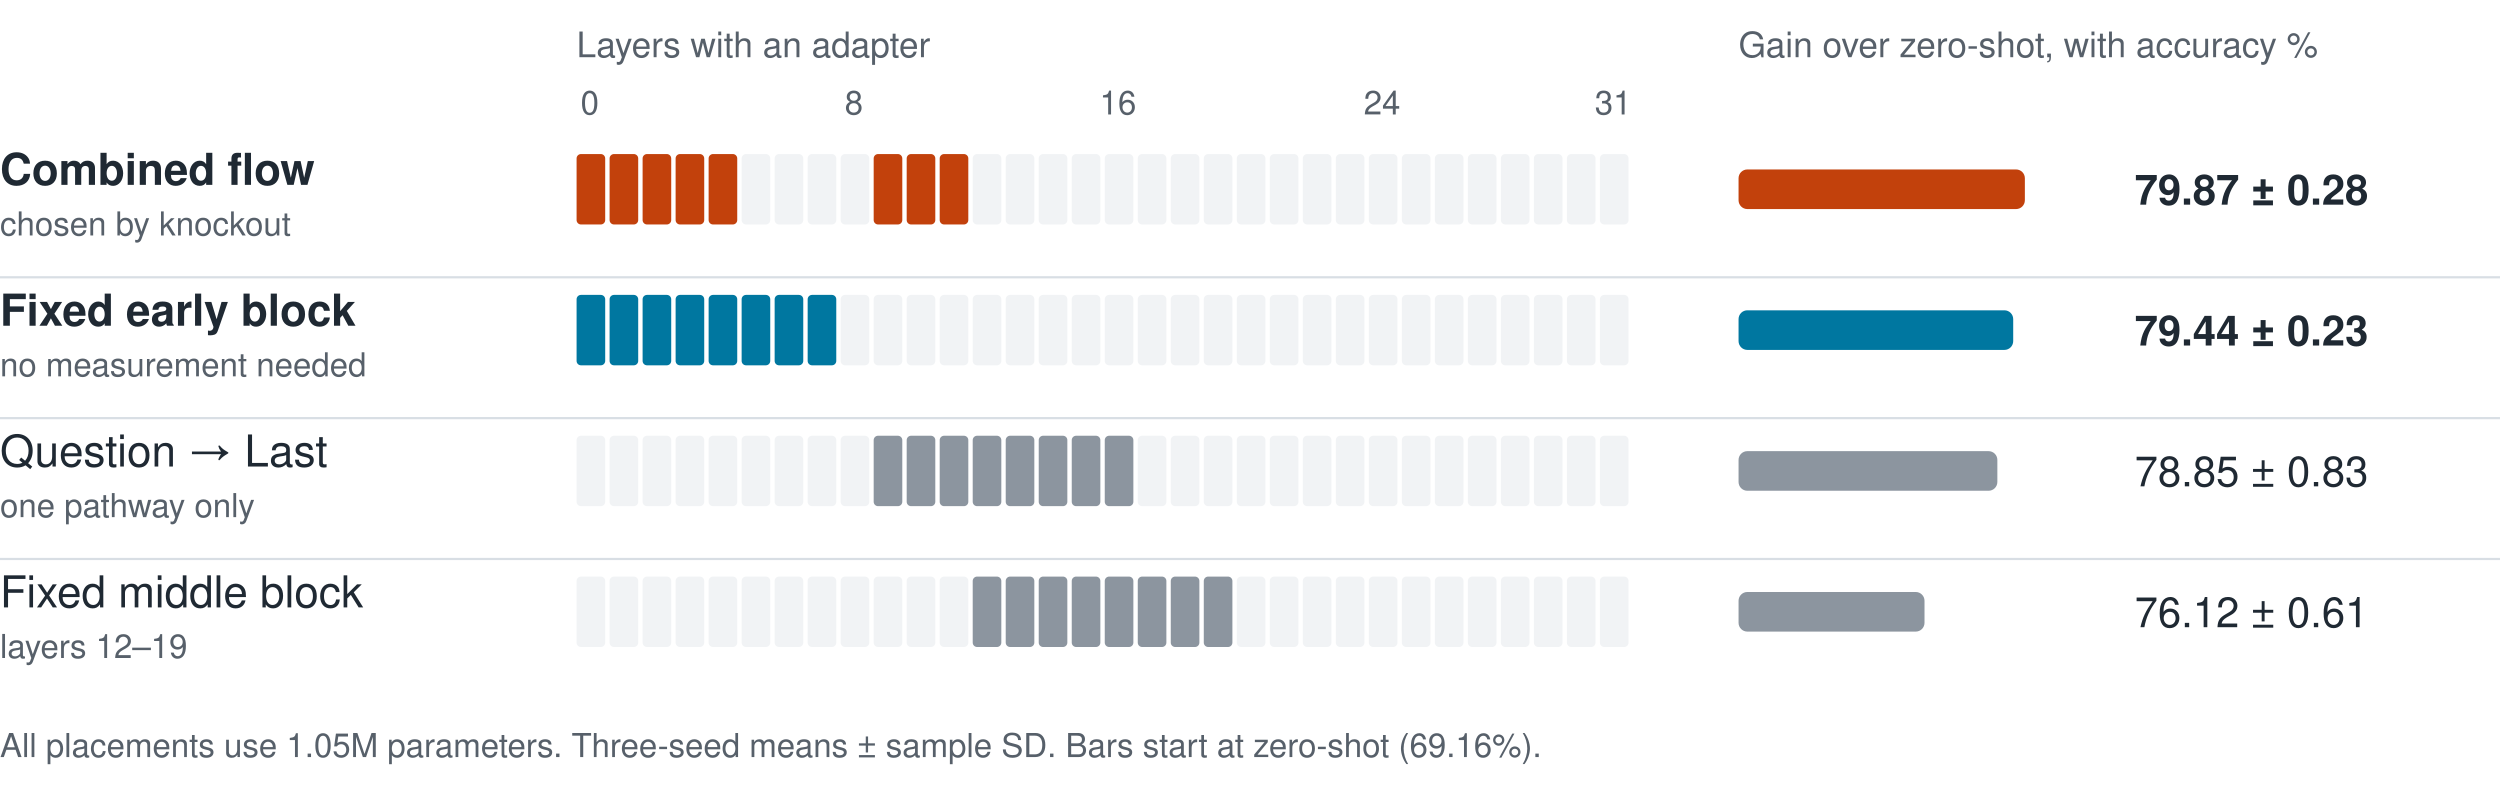
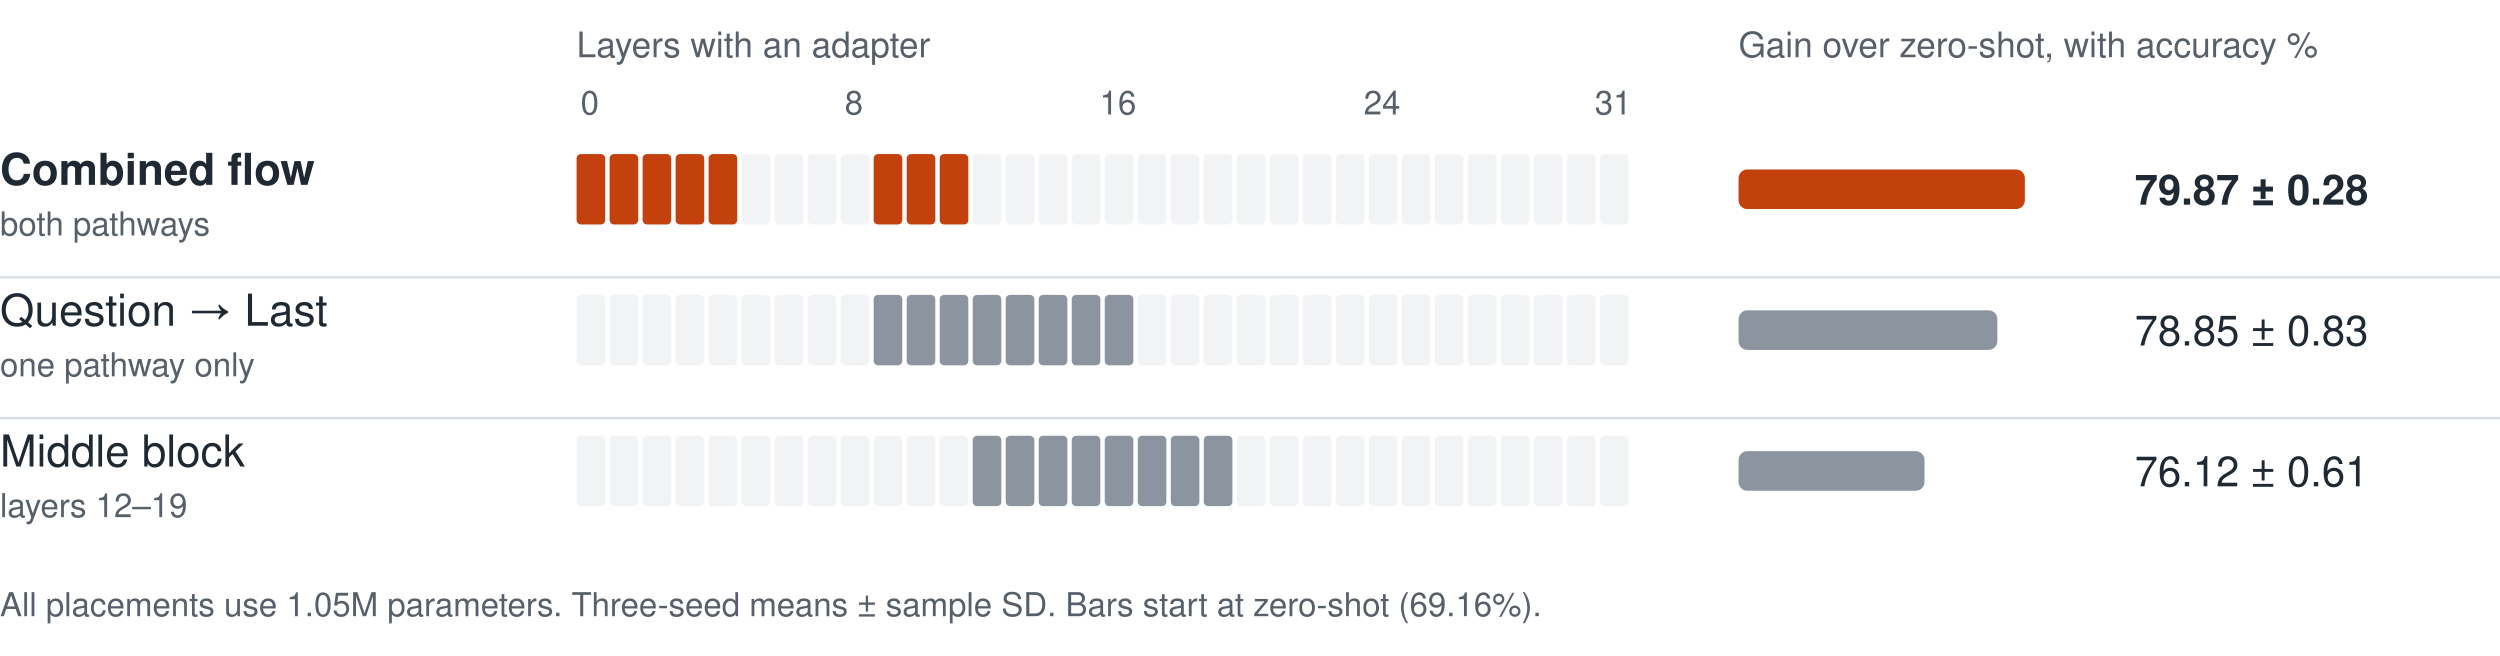
- <svg xmlns="http://www.w3.org/2000/svg" width="1136" height="362" viewBox="0 0 1136 362" font-family="&quot;Helvetica Neue&quot;, Helvetica, Arial, sans-serif">
+ <svg xmlns="http://www.w3.org/2000/svg" width="1136" height="298" viewBox="0 0 1136 298" font-family="&quot;Helvetica Neue&quot;, Helvetica, Arial, sans-serif">
  <text x="262.0" y="26.0" font-size="16" fill="#57606a" text-anchor="start" font-weight="400">Layers with an adapter</text>
  <text x="268.0" y="52.0" font-size="15" fill="#57606a" text-anchor="middle" font-weight="400">0</text>
  <text x="388.0" y="52.0" font-size="15" fill="#57606a" text-anchor="middle" font-weight="400">8</text>
  <text x="508.0" y="52.0" font-size="15" fill="#57606a" text-anchor="middle" font-weight="400">16</text>
  <text x="628.0" y="52.0" font-size="15" fill="#57606a" text-anchor="middle" font-weight="400">24</text>
  <text x="733.0" y="52.0" font-size="15" fill="#57606a" text-anchor="middle" font-weight="400">31</text>
  <text x="790.0" y="26.0" font-size="16" fill="#57606a" text-anchor="start" font-weight="400">Gain over zero-shot, with accuracy %</text>
  <text x="0.0" y="84.0" font-size="20" fill="#1f2933" text-anchor="start" font-weight="700">Combined flow</text>
-   <text x="0.0" y="107.0" font-size="15" fill="#57606a" text-anchor="start" font-weight="400">chosen by knockout</text>
+   <text x="0.0" y="107.0" font-size="15" fill="#57606a" text-anchor="start" font-weight="400">both pathways</text>
  <rect x="262.0" y="70.0" width="13.0" height="32.0" rx="2" fill="#c2410c" opacity="1" />
  <rect x="277.0" y="70.0" width="13.0" height="32.0" rx="2" fill="#c2410c" opacity="1" />
  <rect x="292.0" y="70.0" width="13.0" height="32.0" rx="2" fill="#c2410c" opacity="1" />
  <rect x="307.0" y="70.0" width="13.0" height="32.0" rx="2" fill="#c2410c" opacity="1" />
  <rect x="322.0" y="70.0" width="13.0" height="32.0" rx="2" fill="#c2410c" opacity="1" />
  <rect x="337.0" y="70.0" width="13.0" height="32.0" rx="2" fill="#f1f3f5" opacity="1" />
  <rect x="352.0" y="70.0" width="13.0" height="32.0" rx="2" fill="#f1f3f5" opacity="1" />
  <rect x="367.0" y="70.0" width="13.0" height="32.0" rx="2" fill="#f1f3f5" opacity="1" />
  <rect x="382.0" y="70.0" width="13.0" height="32.0" rx="2" fill="#f1f3f5" opacity="1" />
  <rect x="397.0" y="70.0" width="13.0" height="32.0" rx="2" fill="#c2410c" opacity="1" />
  <rect x="412.0" y="70.0" width="13.0" height="32.0" rx="2" fill="#c2410c" opacity="1" />
  <rect x="427.0" y="70.0" width="13.0" height="32.0" rx="2" fill="#c2410c" opacity="1" />
  <rect x="442.0" y="70.0" width="13.0" height="32.0" rx="2" fill="#f1f3f5" opacity="1" />
  <rect x="457.0" y="70.0" width="13.0" height="32.0" rx="2" fill="#f1f3f5" opacity="1" />
  <rect x="472.0" y="70.0" width="13.0" height="32.0" rx="2" fill="#f1f3f5" opacity="1" />
  <rect x="487.0" y="70.0" width="13.0" height="32.0" rx="2" fill="#f1f3f5" opacity="1" />
  <rect x="502.0" y="70.0" width="13.0" height="32.0" rx="2" fill="#f1f3f5" opacity="1" />
  <rect x="517.0" y="70.0" width="13.0" height="32.0" rx="2" fill="#f1f3f5" opacity="1" />
  <rect x="532.0" y="70.0" width="13.0" height="32.0" rx="2" fill="#f1f3f5" opacity="1" />
  <rect x="547.0" y="70.0" width="13.0" height="32.0" rx="2" fill="#f1f3f5" opacity="1" />
  <rect x="562.0" y="70.0" width="13.0" height="32.0" rx="2" fill="#f1f3f5" opacity="1" />
  <rect x="577.0" y="70.0" width="13.0" height="32.0" rx="2" fill="#f1f3f5" opacity="1" />
  <rect x="592.0" y="70.0" width="13.0" height="32.0" rx="2" fill="#f1f3f5" opacity="1" />
  <rect x="607.0" y="70.0" width="13.0" height="32.0" rx="2" fill="#f1f3f5" opacity="1" />
  <rect x="622.0" y="70.0" width="13.0" height="32.0" rx="2" fill="#f1f3f5" opacity="1" />
  <rect x="637.0" y="70.0" width="13.0" height="32.0" rx="2" fill="#f1f3f5" opacity="1" />
  <rect x="652.0" y="70.0" width="13.0" height="32.0" rx="2" fill="#f1f3f5" opacity="1" />
  <rect x="667.0" y="70.0" width="13.0" height="32.0" rx="2" fill="#f1f3f5" opacity="1" />
  <rect x="682.0" y="70.0" width="13.0" height="32.0" rx="2" fill="#f1f3f5" opacity="1" />
  <rect x="697.0" y="70.0" width="13.0" height="32.0" rx="2" fill="#f1f3f5" opacity="1" />
  <rect x="712.0" y="70.0" width="13.0" height="32.0" rx="2" fill="#f1f3f5" opacity="1" />
  <rect x="727.0" y="70.0" width="13.0" height="32.0" rx="2" fill="#f1f3f5" opacity="1" />
  <rect x="790.0" y="77.0" width="130.1" height="18.0" rx="4" fill="#c2410c" opacity="1" />
  <text x="970.0" y="93.0" font-size="19" fill="#1f2933" text-anchor="start" font-weight="700">79.87 ± 0.28</text>
-   <text x="0.0" y="148.0" font-size="20" fill="#1f2933" text-anchor="start" font-weight="700">Fixed early block</text>
-   <text x="0.0" y="171.0" font-size="15" fill="#57606a" text-anchor="start" font-weight="400">no measurement needed</text>
-   <rect x="262.0" y="134.0" width="13.0" height="32.0" rx="2" fill="#0077a0" opacity="1" />
-   <rect x="277.0" y="134.0" width="13.0" height="32.0" rx="2" fill="#0077a0" opacity="1" />
-   <rect x="292.0" y="134.0" width="13.0" height="32.0" rx="2" fill="#0077a0" opacity="1" />
-   <rect x="307.0" y="134.0" width="13.0" height="32.0" rx="2" fill="#0077a0" opacity="1" />
-   <rect x="322.0" y="134.0" width="13.0" height="32.0" rx="2" fill="#0077a0" opacity="1" />
-   <rect x="337.0" y="134.0" width="13.0" height="32.0" rx="2" fill="#0077a0" opacity="1" />
-   <rect x="352.0" y="134.0" width="13.0" height="32.0" rx="2" fill="#0077a0" opacity="1" />
-   <rect x="367.0" y="134.0" width="13.0" height="32.0" rx="2" fill="#0077a0" opacity="1" />
+   <text x="0.0" y="148.0" font-size="20" fill="#1f2933" text-anchor="start" font-weight="400">Question → Last</text>
+   <text x="0.0" y="171.0" font-size="15" fill="#57606a" text-anchor="start" font-weight="400">one pathway only</text>
+   <rect x="262.0" y="134.0" width="13.0" height="32.0" rx="2" fill="#f1f3f5" opacity="1" />
+   <rect x="277.0" y="134.0" width="13.0" height="32.0" rx="2" fill="#f1f3f5" opacity="1" />
+   <rect x="292.0" y="134.0" width="13.0" height="32.0" rx="2" fill="#f1f3f5" opacity="1" />
+   <rect x="307.0" y="134.0" width="13.0" height="32.0" rx="2" fill="#f1f3f5" opacity="1" />
+   <rect x="322.0" y="134.0" width="13.0" height="32.0" rx="2" fill="#f1f3f5" opacity="1" />
+   <rect x="337.0" y="134.0" width="13.0" height="32.0" rx="2" fill="#f1f3f5" opacity="1" />
+   <rect x="352.0" y="134.0" width="13.0" height="32.0" rx="2" fill="#f1f3f5" opacity="1" />
+   <rect x="367.0" y="134.0" width="13.0" height="32.0" rx="2" fill="#f1f3f5" opacity="1" />
  <rect x="382.0" y="134.0" width="13.0" height="32.0" rx="2" fill="#f1f3f5" opacity="1" />
-   <rect x="397.0" y="134.0" width="13.0" height="32.0" rx="2" fill="#f1f3f5" opacity="1" />
-   <rect x="412.0" y="134.0" width="13.0" height="32.0" rx="2" fill="#f1f3f5" opacity="1" />
-   <rect x="427.0" y="134.0" width="13.0" height="32.0" rx="2" fill="#f1f3f5" opacity="1" />
-   <rect x="442.0" y="134.0" width="13.0" height="32.0" rx="2" fill="#f1f3f5" opacity="1" />
-   <rect x="457.0" y="134.0" width="13.0" height="32.0" rx="2" fill="#f1f3f5" opacity="1" />
-   <rect x="472.0" y="134.0" width="13.0" height="32.0" rx="2" fill="#f1f3f5" opacity="1" />
-   <rect x="487.0" y="134.0" width="13.0" height="32.0" rx="2" fill="#f1f3f5" opacity="1" />
-   <rect x="502.0" y="134.0" width="13.0" height="32.0" rx="2" fill="#f1f3f5" opacity="1" />
+   <rect x="397.0" y="134.0" width="13.0" height="32.0" rx="2" fill="#8c959f" opacity="1" />
+   <rect x="412.0" y="134.0" width="13.0" height="32.0" rx="2" fill="#8c959f" opacity="1" />
+   <rect x="427.0" y="134.0" width="13.0" height="32.0" rx="2" fill="#8c959f" opacity="1" />
+   <rect x="442.0" y="134.0" width="13.0" height="32.0" rx="2" fill="#8c959f" opacity="1" />
+   <rect x="457.0" y="134.0" width="13.0" height="32.0" rx="2" fill="#8c959f" opacity="1" />
+   <rect x="472.0" y="134.0" width="13.0" height="32.0" rx="2" fill="#8c959f" opacity="1" />
+   <rect x="487.0" y="134.0" width="13.0" height="32.0" rx="2" fill="#8c959f" opacity="1" />
+   <rect x="502.0" y="134.0" width="13.0" height="32.0" rx="2" fill="#8c959f" opacity="1" />
  <rect x="517.0" y="134.0" width="13.0" height="32.0" rx="2" fill="#f1f3f5" opacity="1" />
  <rect x="532.0" y="134.0" width="13.0" height="32.0" rx="2" fill="#f1f3f5" opacity="1" />
  <rect x="547.0" y="134.0" width="13.0" height="32.0" rx="2" fill="#f1f3f5" opacity="1" />
  <rect x="562.0" y="134.0" width="13.0" height="32.0" rx="2" fill="#f1f3f5" opacity="1" />
  <rect x="577.0" y="134.0" width="13.0" height="32.0" rx="2" fill="#f1f3f5" opacity="1" />
  <rect x="592.0" y="134.0" width="13.0" height="32.0" rx="2" fill="#f1f3f5" opacity="1" />
  <rect x="607.0" y="134.0" width="13.0" height="32.0" rx="2" fill="#f1f3f5" opacity="1" />
  <rect x="622.0" y="134.0" width="13.0" height="32.0" rx="2" fill="#f1f3f5" opacity="1" />
  <rect x="637.0" y="134.0" width="13.0" height="32.0" rx="2" fill="#f1f3f5" opacity="1" />
  <rect x="652.0" y="134.0" width="13.0" height="32.0" rx="2" fill="#f1f3f5" opacity="1" />
  <rect x="667.0" y="134.0" width="13.0" height="32.0" rx="2" fill="#f1f3f5" opacity="1" />
  <rect x="682.0" y="134.0" width="13.0" height="32.0" rx="2" fill="#f1f3f5" opacity="1" />
  <rect x="697.0" y="134.0" width="13.0" height="32.0" rx="2" fill="#f1f3f5" opacity="1" />
  <rect x="712.0" y="134.0" width="13.0" height="32.0" rx="2" fill="#f1f3f5" opacity="1" />
  <rect x="727.0" y="134.0" width="13.0" height="32.0" rx="2" fill="#f1f3f5" opacity="1" />
-   <rect x="790.0" y="141.0" width="124.8" height="18.0" rx="4" fill="#0077a0" opacity="1" />
-   <text x="970.0" y="157.0" font-size="19" fill="#1f2933" text-anchor="start" font-weight="700">79.44 ± 0.23</text>
+   <rect x="790.0" y="141.0" width="117.6" height="18.0" rx="4" fill="#8c959f" opacity="1" />
+   <text x="970.0" y="157.0" font-size="19" fill="#1f2933" text-anchor="start" font-weight="400">78.85 ± 0.83</text>
  <line x1="0.0" y1="126.0" x2="1136.0" y2="126.0" stroke="#d8dee4" stroke-width="1" />
-   <text x="0.0" y="212.0" font-size="20" fill="#1f2933" text-anchor="start" font-weight="400">Question → Last</text>
-   <text x="0.0" y="235.0" font-size="15" fill="#57606a" text-anchor="start" font-weight="400">one pathway only</text>
+   <text x="0.0" y="212.0" font-size="20" fill="#1f2933" text-anchor="start" font-weight="400">Middle block</text>
+   <text x="0.0" y="235.0" font-size="15" fill="#57606a" text-anchor="start" font-weight="400">layers 12–19</text>
  <rect x="262.0" y="198.0" width="13.0" height="32.0" rx="2" fill="#f1f3f5" opacity="1" />
  <rect x="277.0" y="198.0" width="13.0" height="32.0" rx="2" fill="#f1f3f5" opacity="1" />
  <rect x="292.0" y="198.0" width="13.0" height="32.0" rx="2" fill="#f1f3f5" opacity="1" />
  <rect x="307.0" y="198.0" width="13.0" height="32.0" rx="2" fill="#f1f3f5" opacity="1" />
  <rect x="322.0" y="198.0" width="13.0" height="32.0" rx="2" fill="#f1f3f5" opacity="1" />
  <rect x="337.0" y="198.0" width="13.0" height="32.0" rx="2" fill="#f1f3f5" opacity="1" />
  <rect x="352.0" y="198.0" width="13.0" height="32.0" rx="2" fill="#f1f3f5" opacity="1" />
  <rect x="367.0" y="198.0" width="13.0" height="32.0" rx="2" fill="#f1f3f5" opacity="1" />
  <rect x="382.0" y="198.0" width="13.0" height="32.0" rx="2" fill="#f1f3f5" opacity="1" />
-   <rect x="397.0" y="198.0" width="13.0" height="32.0" rx="2" fill="#8c959f" opacity="1" />
-   <rect x="412.0" y="198.0" width="13.0" height="32.0" rx="2" fill="#8c959f" opacity="1" />
-   <rect x="427.0" y="198.0" width="13.0" height="32.0" rx="2" fill="#8c959f" opacity="1" />
+   <rect x="397.0" y="198.0" width="13.0" height="32.0" rx="2" fill="#f1f3f5" opacity="1" />
+   <rect x="412.0" y="198.0" width="13.0" height="32.0" rx="2" fill="#f1f3f5" opacity="1" />
+   <rect x="427.0" y="198.0" width="13.0" height="32.0" rx="2" fill="#f1f3f5" opacity="1" />
  <rect x="442.0" y="198.0" width="13.0" height="32.0" rx="2" fill="#8c959f" opacity="1" />
  <rect x="457.0" y="198.0" width="13.0" height="32.0" rx="2" fill="#8c959f" opacity="1" />
  <rect x="472.0" y="198.0" width="13.0" height="32.0" rx="2" fill="#8c959f" opacity="1" />
  <rect x="487.0" y="198.0" width="13.0" height="32.0" rx="2" fill="#8c959f" opacity="1" />
  <rect x="502.0" y="198.0" width="13.0" height="32.0" rx="2" fill="#8c959f" opacity="1" />
-   <rect x="517.0" y="198.0" width="13.0" height="32.0" rx="2" fill="#f1f3f5" opacity="1" />
-   <rect x="532.0" y="198.0" width="13.0" height="32.0" rx="2" fill="#f1f3f5" opacity="1" />
-   <rect x="547.0" y="198.0" width="13.0" height="32.0" rx="2" fill="#f1f3f5" opacity="1" />
+   <rect x="517.0" y="198.0" width="13.0" height="32.0" rx="2" fill="#8c959f" opacity="1" />
+   <rect x="532.0" y="198.0" width="13.0" height="32.0" rx="2" fill="#8c959f" opacity="1" />
+   <rect x="547.0" y="198.0" width="13.0" height="32.0" rx="2" fill="#8c959f" opacity="1" />
  <rect x="562.0" y="198.0" width="13.0" height="32.0" rx="2" fill="#f1f3f5" opacity="1" />
  <rect x="577.0" y="198.0" width="13.0" height="32.0" rx="2" fill="#f1f3f5" opacity="1" />
  <rect x="592.0" y="198.0" width="13.0" height="32.0" rx="2" fill="#f1f3f5" opacity="1" />
  <rect x="607.0" y="198.0" width="13.0" height="32.0" rx="2" fill="#f1f3f5" opacity="1" />
  <rect x="622.0" y="198.0" width="13.0" height="32.0" rx="2" fill="#f1f3f5" opacity="1" />
  <rect x="637.0" y="198.0" width="13.0" height="32.0" rx="2" fill="#f1f3f5" opacity="1" />
  <rect x="652.0" y="198.0" width="13.0" height="32.0" rx="2" fill="#f1f3f5" opacity="1" />
  <rect x="667.0" y="198.0" width="13.0" height="32.0" rx="2" fill="#f1f3f5" opacity="1" />
  <rect x="682.0" y="198.0" width="13.0" height="32.0" rx="2" fill="#f1f3f5" opacity="1" />
  <rect x="697.0" y="198.0" width="13.0" height="32.0" rx="2" fill="#f1f3f5" opacity="1" />
  <rect x="712.0" y="198.0" width="13.0" height="32.0" rx="2" fill="#f1f3f5" opacity="1" />
  <rect x="727.0" y="198.0" width="13.0" height="32.0" rx="2" fill="#f1f3f5" opacity="1" />
-   <rect x="790.0" y="205.0" width="117.6" height="18.0" rx="4" fill="#8c959f" opacity="1" />
-   <text x="970.0" y="221.0" font-size="19" fill="#1f2933" text-anchor="start" font-weight="400">78.85 ± 0.83</text>
+   <rect x="790.0" y="205.0" width="84.5" height="18.0" rx="4" fill="#8c959f" opacity="1" />
+   <text x="970.0" y="221.0" font-size="19" fill="#1f2933" text-anchor="start" font-weight="400">76.12 ± 0.61</text>
  <line x1="0.0" y1="190.0" x2="1136.0" y2="190.0" stroke="#d8dee4" stroke-width="1" />
-   <text x="0.0" y="276.0" font-size="20" fill="#1f2933" text-anchor="start" font-weight="400">Fixed middle block</text>
-   <text x="0.0" y="299.0" font-size="15" fill="#57606a" text-anchor="start" font-weight="400">layers 12–19</text>
-   <rect x="262.0" y="262.0" width="13.0" height="32.0" rx="2" fill="#f1f3f5" opacity="1" />
-   <rect x="277.0" y="262.0" width="13.0" height="32.0" rx="2" fill="#f1f3f5" opacity="1" />
-   <rect x="292.0" y="262.0" width="13.0" height="32.0" rx="2" fill="#f1f3f5" opacity="1" />
-   <rect x="307.0" y="262.0" width="13.0" height="32.0" rx="2" fill="#f1f3f5" opacity="1" />
-   <rect x="322.0" y="262.0" width="13.0" height="32.0" rx="2" fill="#f1f3f5" opacity="1" />
-   <rect x="337.0" y="262.0" width="13.0" height="32.0" rx="2" fill="#f1f3f5" opacity="1" />
-   <rect x="352.0" y="262.0" width="13.0" height="32.0" rx="2" fill="#f1f3f5" opacity="1" />
-   <rect x="367.0" y="262.0" width="13.0" height="32.0" rx="2" fill="#f1f3f5" opacity="1" />
-   <rect x="382.0" y="262.0" width="13.0" height="32.0" rx="2" fill="#f1f3f5" opacity="1" />
-   <rect x="397.0" y="262.0" width="13.0" height="32.0" rx="2" fill="#f1f3f5" opacity="1" />
-   <rect x="412.0" y="262.0" width="13.0" height="32.0" rx="2" fill="#f1f3f5" opacity="1" />
-   <rect x="427.0" y="262.0" width="13.0" height="32.0" rx="2" fill="#f1f3f5" opacity="1" />
-   <rect x="442.0" y="262.0" width="13.0" height="32.0" rx="2" fill="#8c959f" opacity="1" />
-   <rect x="457.0" y="262.0" width="13.0" height="32.0" rx="2" fill="#8c959f" opacity="1" />
-   <rect x="472.0" y="262.0" width="13.0" height="32.0" rx="2" fill="#8c959f" opacity="1" />
-   <rect x="487.0" y="262.0" width="13.0" height="32.0" rx="2" fill="#8c959f" opacity="1" />
-   <rect x="502.0" y="262.0" width="13.0" height="32.0" rx="2" fill="#8c959f" opacity="1" />
-   <rect x="517.0" y="262.0" width="13.0" height="32.0" rx="2" fill="#8c959f" opacity="1" />
-   <rect x="532.0" y="262.0" width="13.0" height="32.0" rx="2" fill="#8c959f" opacity="1" />
-   <rect x="547.0" y="262.0" width="13.0" height="32.0" rx="2" fill="#8c959f" opacity="1" />
-   <rect x="562.0" y="262.0" width="13.0" height="32.0" rx="2" fill="#f1f3f5" opacity="1" />
-   <rect x="577.0" y="262.0" width="13.0" height="32.0" rx="2" fill="#f1f3f5" opacity="1" />
-   <rect x="592.0" y="262.0" width="13.0" height="32.0" rx="2" fill="#f1f3f5" opacity="1" />
-   <rect x="607.0" y="262.0" width="13.0" height="32.0" rx="2" fill="#f1f3f5" opacity="1" />
-   <rect x="622.0" y="262.0" width="13.0" height="32.0" rx="2" fill="#f1f3f5" opacity="1" />
-   <rect x="637.0" y="262.0" width="13.0" height="32.0" rx="2" fill="#f1f3f5" opacity="1" />
-   <rect x="652.0" y="262.0" width="13.0" height="32.0" rx="2" fill="#f1f3f5" opacity="1" />
-   <rect x="667.0" y="262.0" width="13.0" height="32.0" rx="2" fill="#f1f3f5" opacity="1" />
-   <rect x="682.0" y="262.0" width="13.0" height="32.0" rx="2" fill="#f1f3f5" opacity="1" />
-   <rect x="697.0" y="262.0" width="13.0" height="32.0" rx="2" fill="#f1f3f5" opacity="1" />
-   <rect x="712.0" y="262.0" width="13.0" height="32.0" rx="2" fill="#f1f3f5" opacity="1" />
-   <rect x="727.0" y="262.0" width="13.0" height="32.0" rx="2" fill="#f1f3f5" opacity="1" />
-   <rect x="790.0" y="269.0" width="84.5" height="18.0" rx="4" fill="#8c959f" opacity="1" />
-   <text x="970.0" y="285.0" font-size="19" fill="#1f2933" text-anchor="start" font-weight="400">76.12 ± 0.61</text>
-   <line x1="0.0" y1="254.0" x2="1136.0" y2="254.0" stroke="#d8dee4" stroke-width="1" />
-   <text x="0.0" y="344.0" font-size="15" fill="#57606a" text-anchor="start" font-weight="400">All placements use 1.05M parameters. Three-seed means ± sample SD. Bars start at zero-shot (69.16%).</text>
+   <text x="0.0" y="280.0" font-size="15" fill="#57606a" text-anchor="start" font-weight="400">All placements use 1.05M parameters. Three-seed means ± sample SD. Bars start at zero-shot (69.16%).</text>
</svg>
